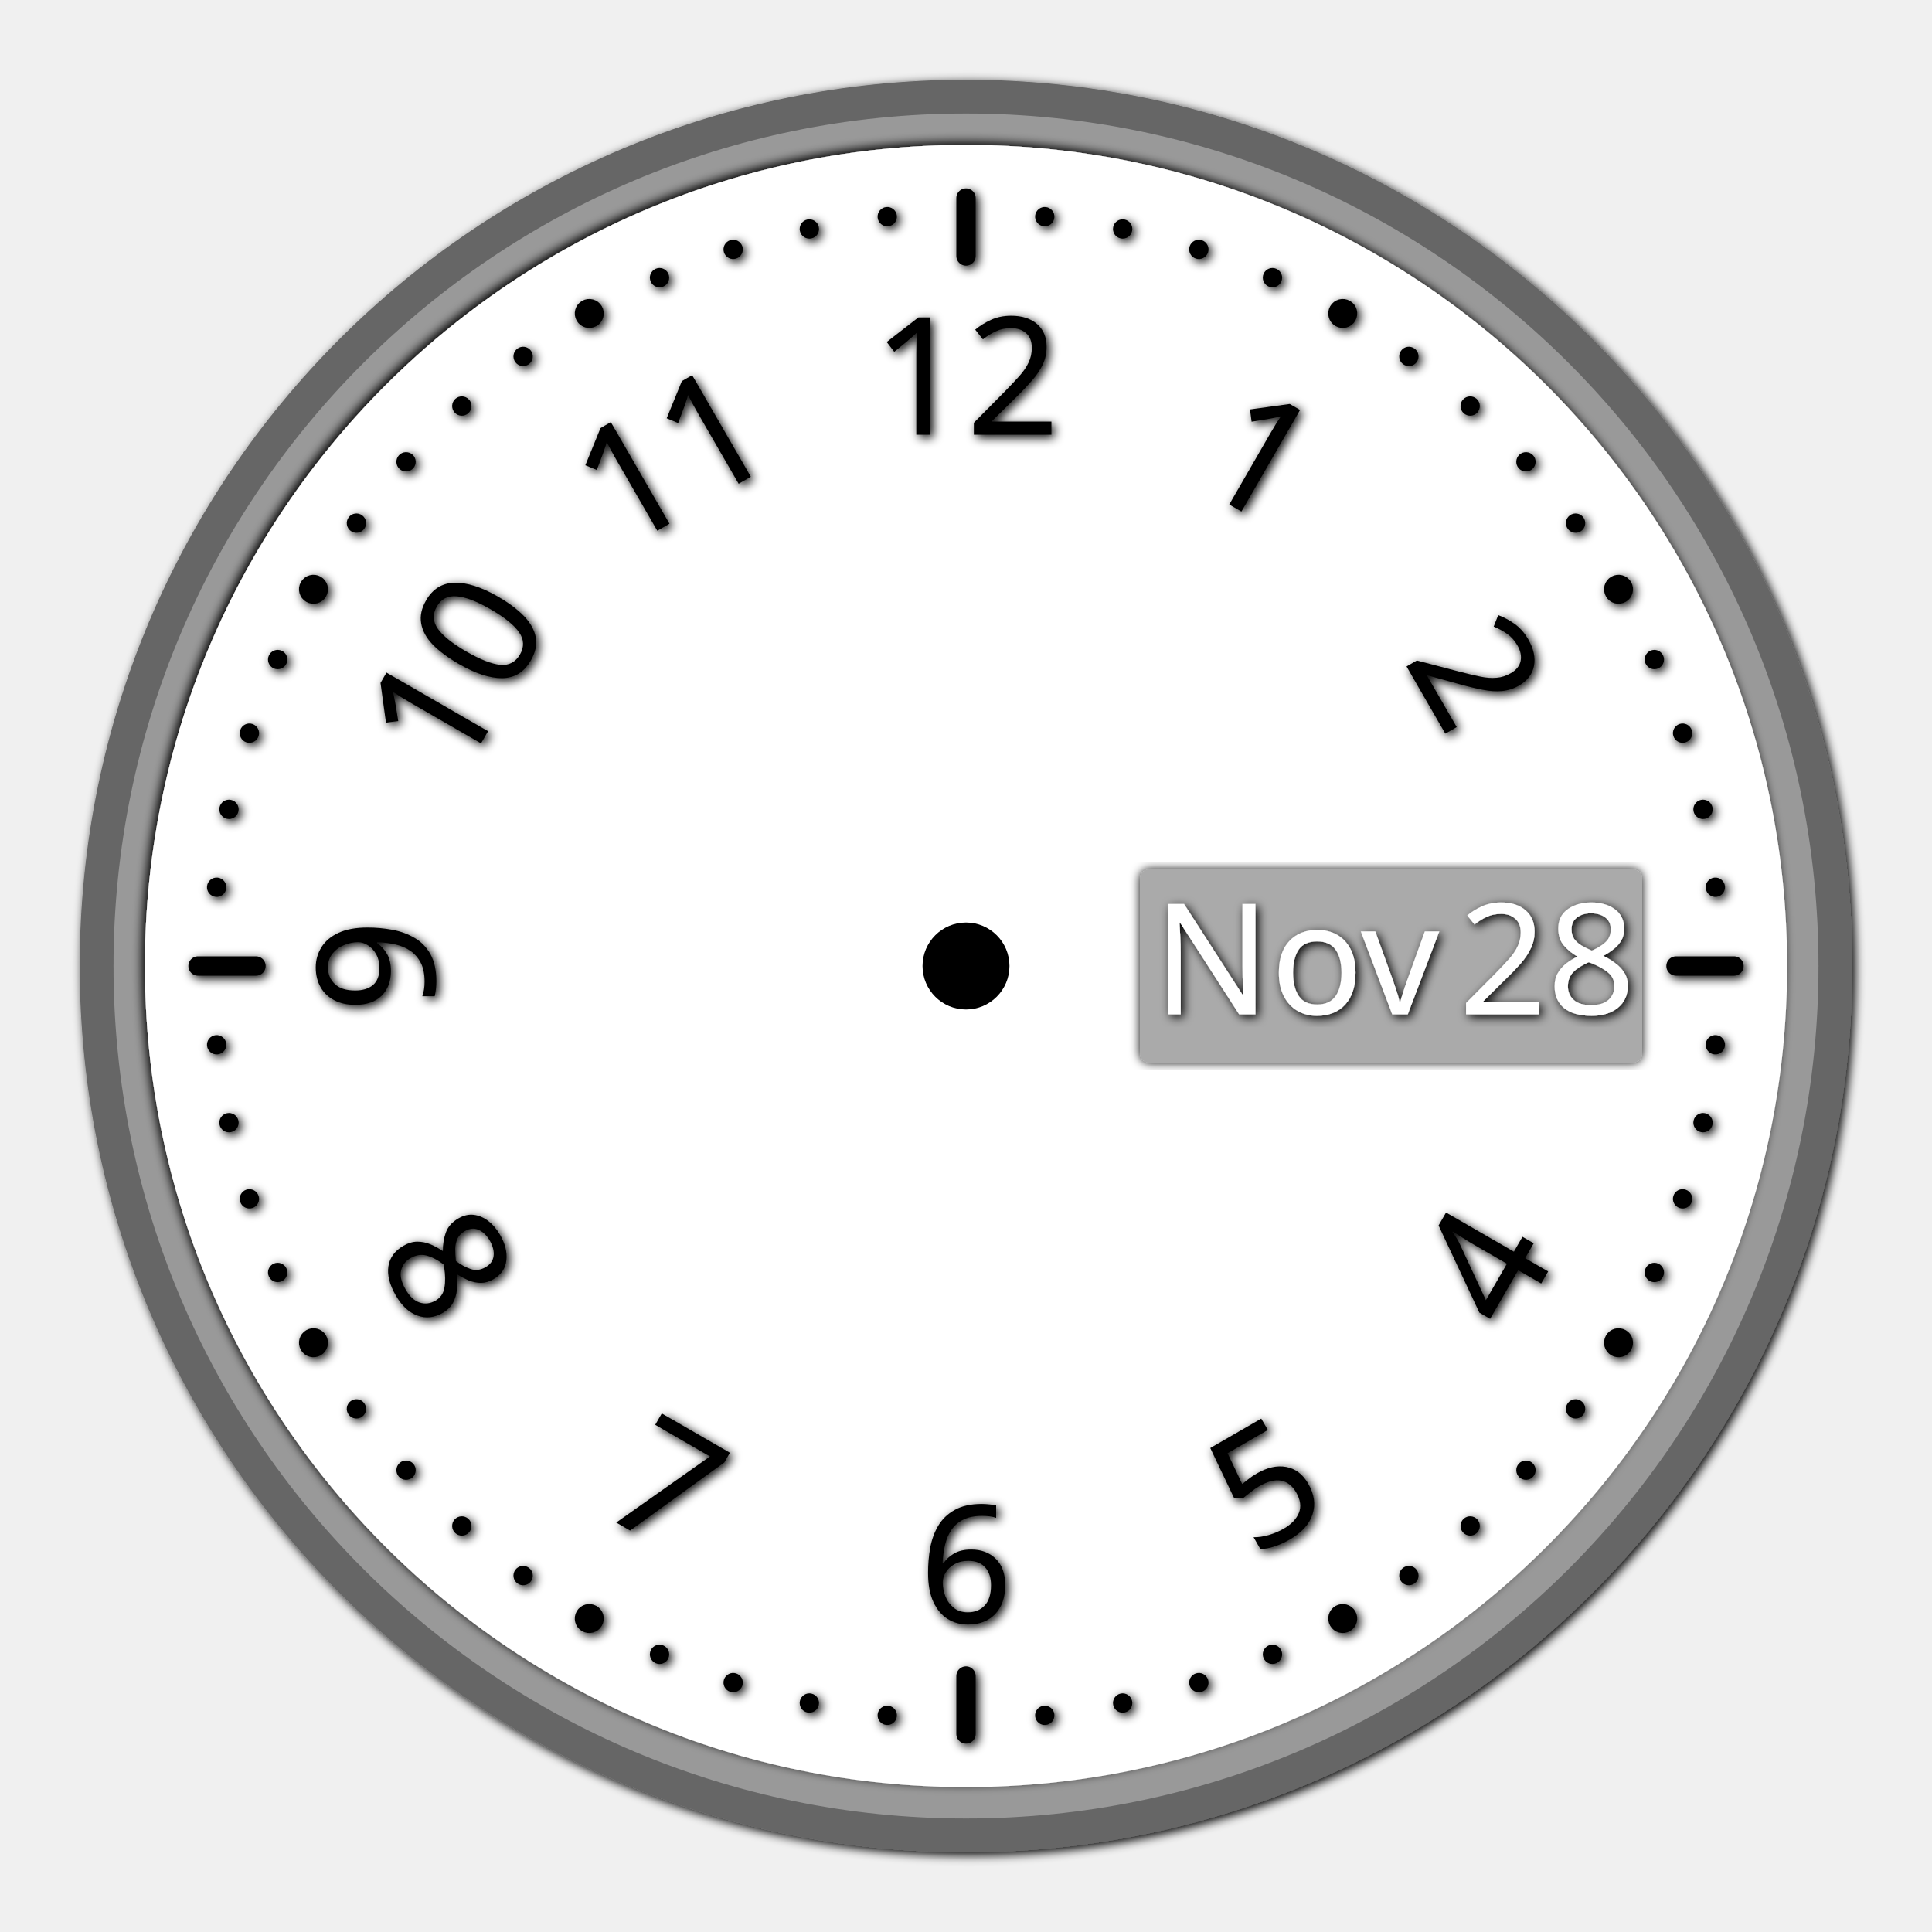
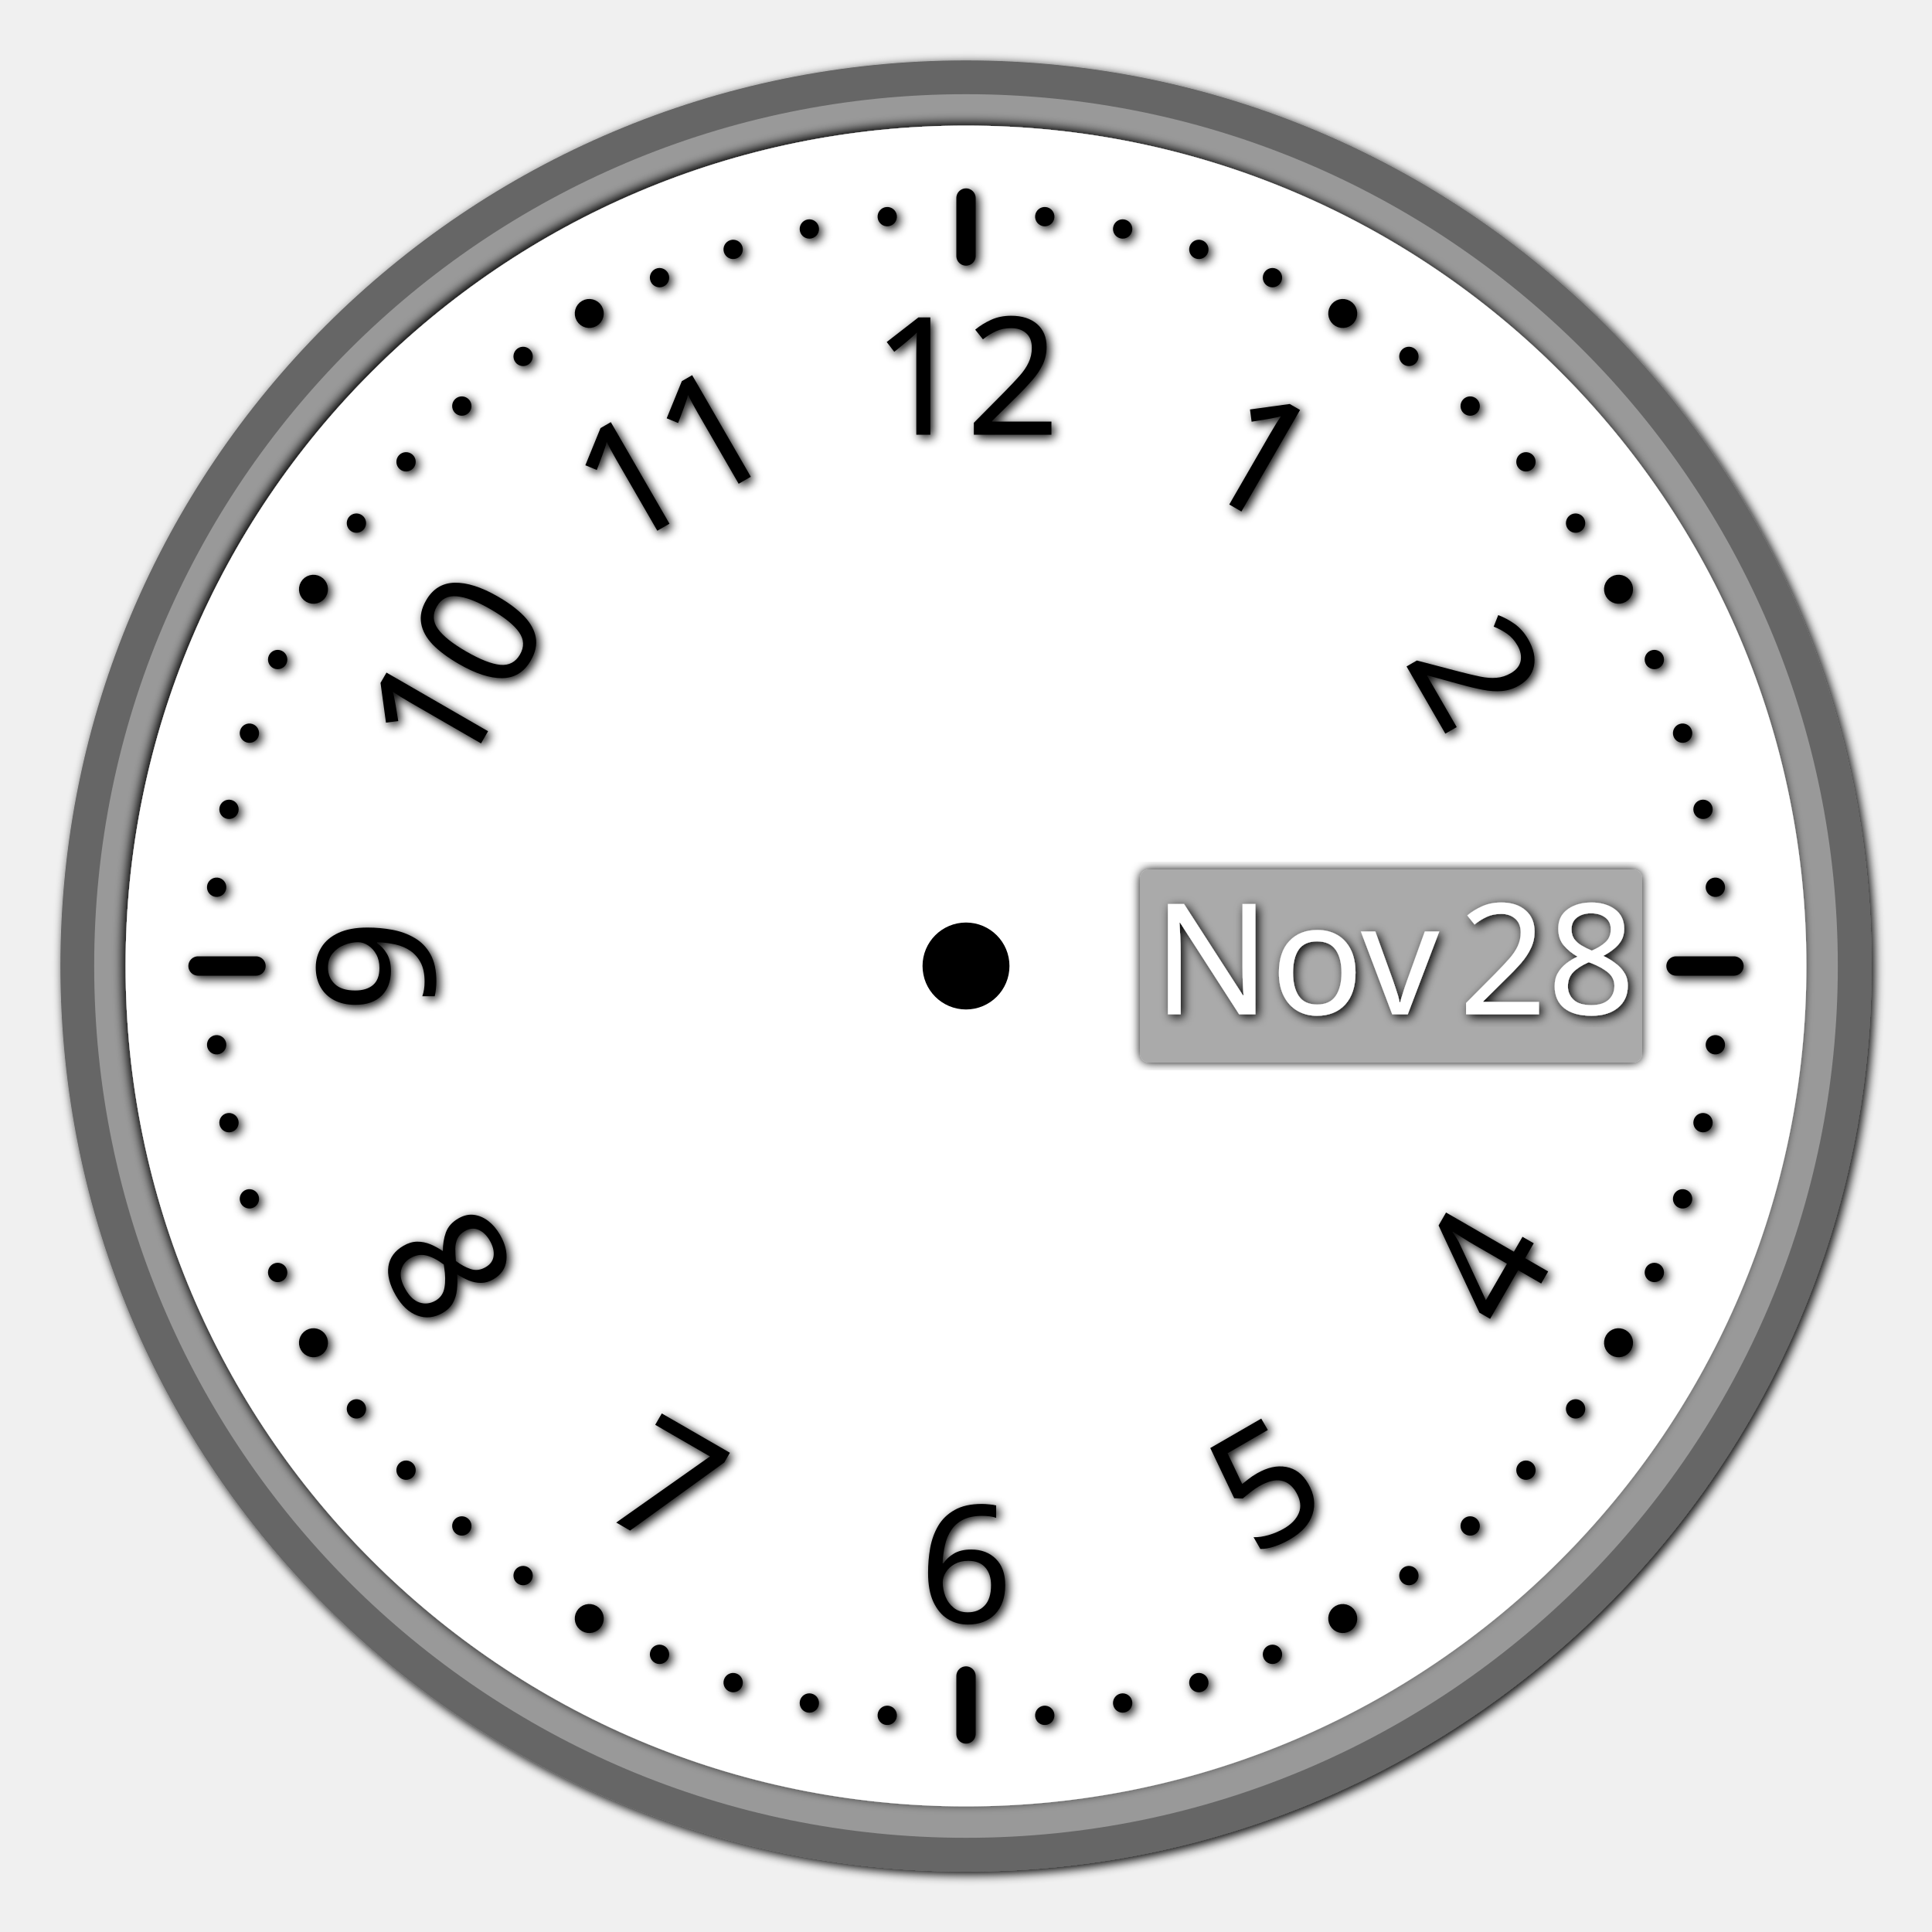
<svg xmlns="http://www.w3.org/2000/svg" viewBox="0 0 200 200" id="clock" style="position: relative;max-height: 100%;max-width: 100%;left: 0%;top: 0%;background-color:#234;">
  <defs>
    <filter id="shadow">
      <feDropShadow dx="2" dy="2" stdDeviation="2" />
    </filter>
    <filter id="raise">
      <feDropShadow dx="0.3" dy="0.3" stdDeviation="0.5" />
    </filter>
    <filter id="raise2">
      <feDropShadow dx="0" dy="0" stdDeviation="0.5" />
    </filter>
    <filter id="raise3">
      <feDropShadow dx="-0.3" dy="-0.3" stdDeviation="0.5" />
    </filter>
  </defs>
-   <circle filter="url(#raise)" cx="100" cy="100" r="90" fill="#999" stroke="#666" stroke-width="3.5" />
-   <circle filter="url(#raise3)" cx="100" cy="100" r="85" fill="white" />
+   <circle filter="url(#raise)" cx="100" cy="100" r="92" fill="#999" stroke="#666" stroke-width="3.5" />
+   <circle filter="url(#raise3)" cx="100" cy="100" r="87" fill="white" />
  <g filter="url(#raise)" font-size="17" font-family="'Gill Sans MT', 'Century Gothic', sans-serif" font-weight="" fill="black" style="text-anchor: middle;" transform="translate(100,100)">
    <g transform="rotate(30)">
      <text y="-55">1</text>
    </g>
    <g transform="rotate(60)">
      <text y="-55">2</text>
    </g>
    <g transform="rotate(300)">
      <text y="68">4</text>
    </g>
    <g transform="rotate(330)">
      <text y="68">5</text>
    </g>
    <text y="68">6</text>
    <g transform="rotate(30)">
      <text y="68">7</text>
    </g>
    <g transform="rotate(60)">
      <text y="68">8</text>
    </g>
    <g transform="rotate(270)">
      <text y="-55">9</text>
    </g>
    <g transform="rotate(300)">
      <text y="-55">10</text>
    </g>
    <g transform="rotate(330)">
      <text y="-55">11</text>
    </g>
    <text y="-55">12</text>
  </g>
  <g filter="url(#raise2)">
    <rect width="50" height="18" x="119" y="91" style="fill: #AAA" stroke="#AAA" stroke-width="2" stroke-linejoin="round" />
    <text filter="url(#raise)" id="monthBox" x="149" y="105" text-anchor="end" style="fill: #FFF;" font-size="16" font-family="'Gill Sans MT Light', 'Century Gothic', sans-serif" fill="black">Nov</text>
    <text filter="url(#raise)" id="dateBox" x="151" y="105" style="fill: #FFF;" font-size="16" font-family="'Gill Sans MT Light', 'Century Gothic', sans-serif" fill="black">28</text>
  </g>
  <g filter="url(#raise)">
    <g style="stroke-width:2;stroke:black;stroke-linecap:round">
      <line x1="100" y1="20.5" x2="100" y2="26.5" />
      <line x1="179.5" y1="100" x2="173.5" y2="100" />
      <line x1="100" y1="179.5" x2="100" y2="173.5" />
      <line x1="20.5" y1="100" x2="26.5" y2="100" />
    </g>
    <g transform="rotate(30,100,100)" style="fill:black; stroke:black">
      <circle cx="100" cy="22" r="1" />
      <circle cx="178" cy="100" r="1" />
      <circle cx="100" cy="178" r="1" />
      <circle cx="22" cy="100" r="1" />
    </g>
    <g transform="rotate(60,100,100)" style="fill:black; stroke:black">
      <circle cx="100" cy="22" r="1" />
      <circle cx="178" cy="100" r="1" />
      <circle cx="100" cy="178" r="1" />
      <circle cx="22" cy="100" r="1" />
    </g>
    <g transform="rotate(6,100,100)" style="fill:black; stroke:black">
      <g>
        <circle cx="100" cy="22" r="0.5" />
        <circle cx="178" cy="100" r="0.5" />
        <circle cx="100" cy="178" r="0.5" />
        <circle cx="22" cy="100" r="0.5" />
      </g>
      <g transform="rotate(30,100,100)">
        <circle cx="100" cy="22" r="0.5" />
        <circle cx="178" cy="100" r="0.5" />
        <circle cx="100" cy="178" r="0.5" />
        <circle cx="22" cy="100" r="0.5" />
      </g>
      <g transform="rotate(60,100,100)">
        <circle cx="100" cy="22" r="0.5" />
        <circle cx="178" cy="100" r="0.5" />
        <circle cx="100" cy="178" r="0.5" />
        <circle cx="22" cy="100" r="0.5" />
      </g>
    </g>
    <g transform="rotate(12,100,100)" style="fill:black; stroke:black">
      <g>
        <circle cx="100" cy="22" r="0.5" />
        <circle cx="178" cy="100" r="0.5" />
        <circle cx="100" cy="178" r="0.5" />
        <circle cx="22" cy="100" r="0.5" />
      </g>
      <g transform="rotate(30,100,100)">
        <circle cx="100" cy="22" r="0.5" />
        <circle cx="178" cy="100" r="0.5" />
        <circle cx="100" cy="178" r="0.5" />
        <circle cx="22" cy="100" r="0.5" />
      </g>
      <g transform="rotate(60,100,100)">
        <circle cx="100" cy="22" r="0.5" />
        <circle cx="178" cy="100" r="0.5" />
        <circle cx="100" cy="178" r="0.5" />
        <circle cx="22" cy="100" r="0.5" />
      </g>
    </g>
    <g transform="rotate(18,100,100)" style="fill:black; stroke:black">
      <g>
        <circle cx="100" cy="22" r="0.5" />
        <circle cx="178" cy="100" r="0.5" />
        <circle cx="100" cy="178" r="0.5" />
        <circle cx="22" cy="100" r="0.5" />
      </g>
      <g transform="rotate(30,100,100)">
        <circle cx="100" cy="22" r="0.5" />
        <circle cx="178" cy="100" r="0.5" />
        <circle cx="100" cy="178" r="0.5" />
        <circle cx="22" cy="100" r="0.5" />
      </g>
      <g transform="rotate(60,100,100)">
        <circle cx="100" cy="22" r="0.5" />
        <circle cx="178" cy="100" r="0.5" />
        <circle cx="100" cy="178" r="0.5" />
        <circle cx="22" cy="100" r="0.5" />
      </g>
    </g>
    <g transform="rotate(24,100,100)" style="fill:black; stroke:black">
      <g>
        <circle cx="100" cy="22" r="0.5" />
        <circle cx="178" cy="100" r="0.5" />
        <circle cx="100" cy="178" r="0.5" />
        <circle cx="22" cy="100" r="0.5" />
      </g>
      <g transform="rotate(30,100,100)">
        <circle cx="100" cy="22" r="0.5" />
        <circle cx="178" cy="100" r="0.5" />
        <circle cx="100" cy="178" r="0.5" />
        <circle cx="22" cy="100" r="0.5" />
      </g>
      <g transform="rotate(60,100,100)">
        <circle cx="100" cy="22" r="0.5" />
        <circle cx="178" cy="100" r="0.5" />
        <circle cx="100" cy="178" r="0.5" />
        <circle cx="22" cy="100" r="0.5" />
      </g>
    </g>
  </g>
  <g filter="url(#shadow)">
    <g transform="translate(100,100)">
      <g id="hours">
        <line x1="0" y1="0" x2="0" y2="-40" stroke="black" stroke-linecap="round" stroke-width="5" stroke-opacity="0.8">
          <animateTransform attributeName="transform" type="rotate" dur="43200s" values="0;360" repeatCount="indefinite" />
        </line>
      </g>
      <g id="minutes">
        <line x1="0" y1="0" x2="0" y2="-60" stroke="black" stroke-linecap="round" stroke-width="4" stroke-opacity="0.8">
          <animateTransform attributeName="transform" type="rotate" dur="3600s" values="0;360" repeatCount="indefinite" />
        </line>
      </g>
      <g id="seconds">
        <line x1="0" y1="0" x2="0" y2="-70" stroke="red" stroke-linecap="round" stroke-width="2" stroke-opacity="0.8">
          <animateTransform attributeName="transform" type="rotate" dur="60s" values="0;360" repeatDur="indefinite" />
        </line>
      </g>
    </g>
  </g>
  <circle cx="100" cy="100" r="4" style="fill:black; stroke:black" />
</svg>
